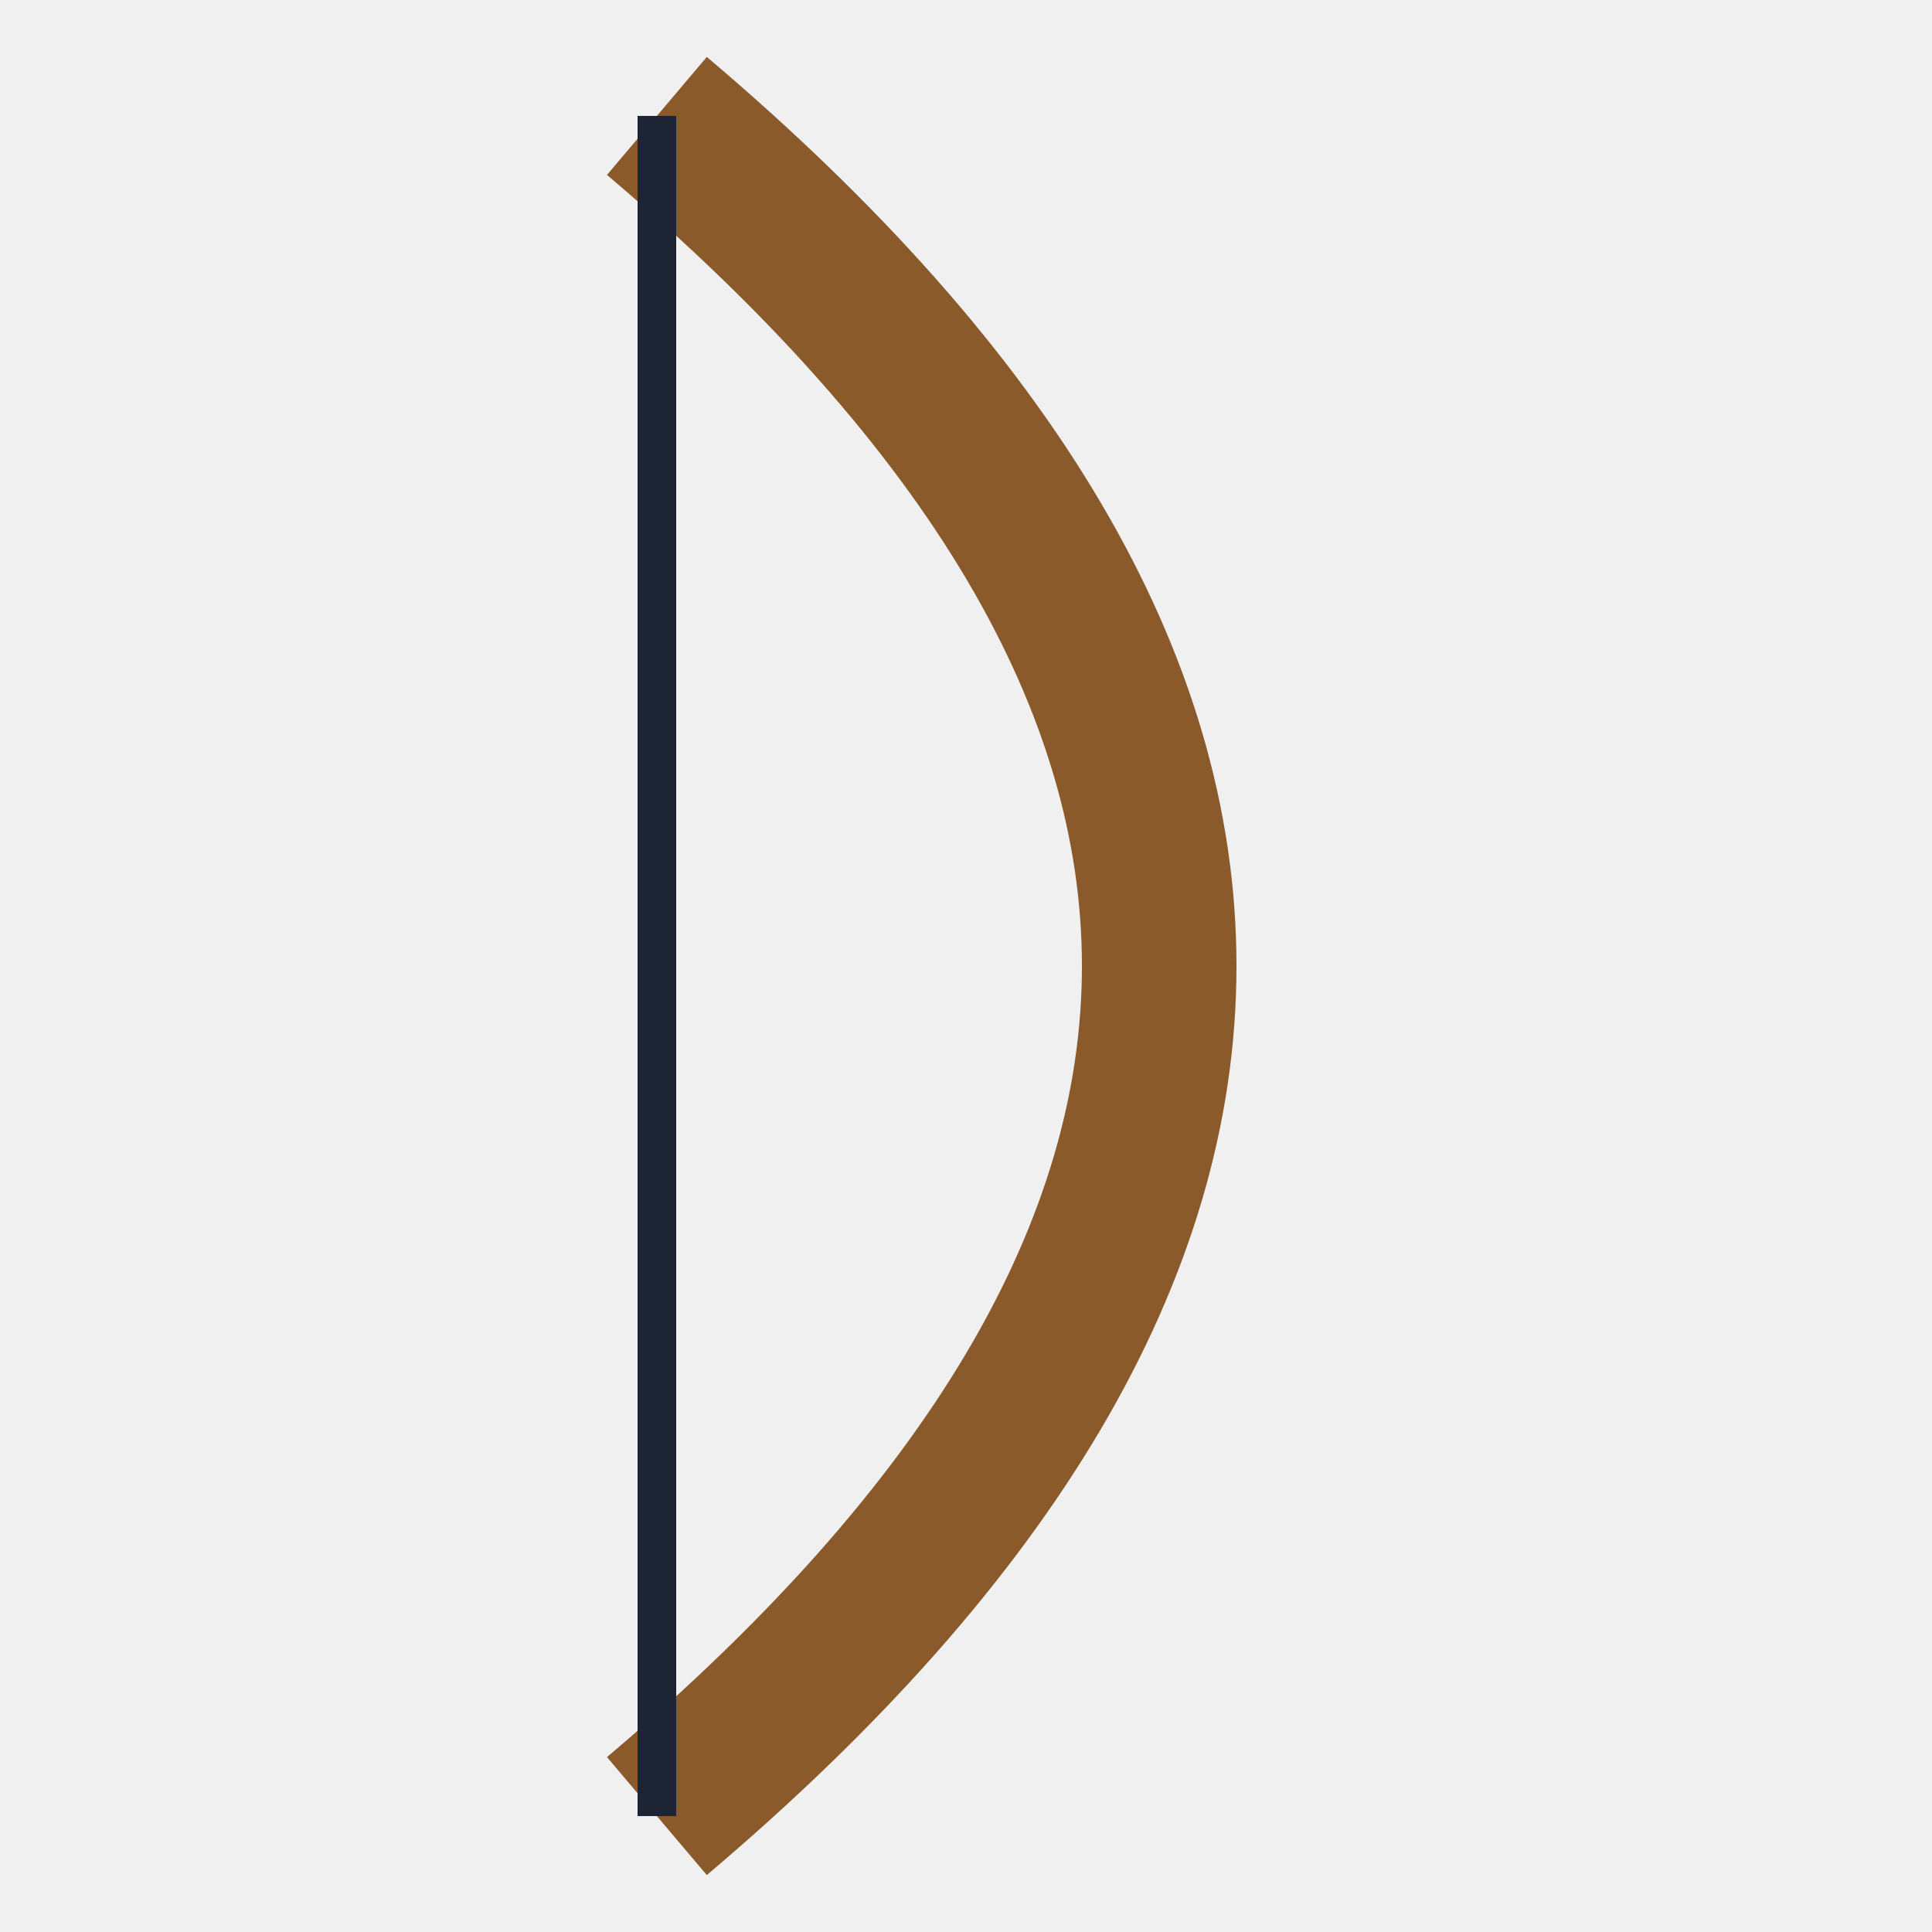
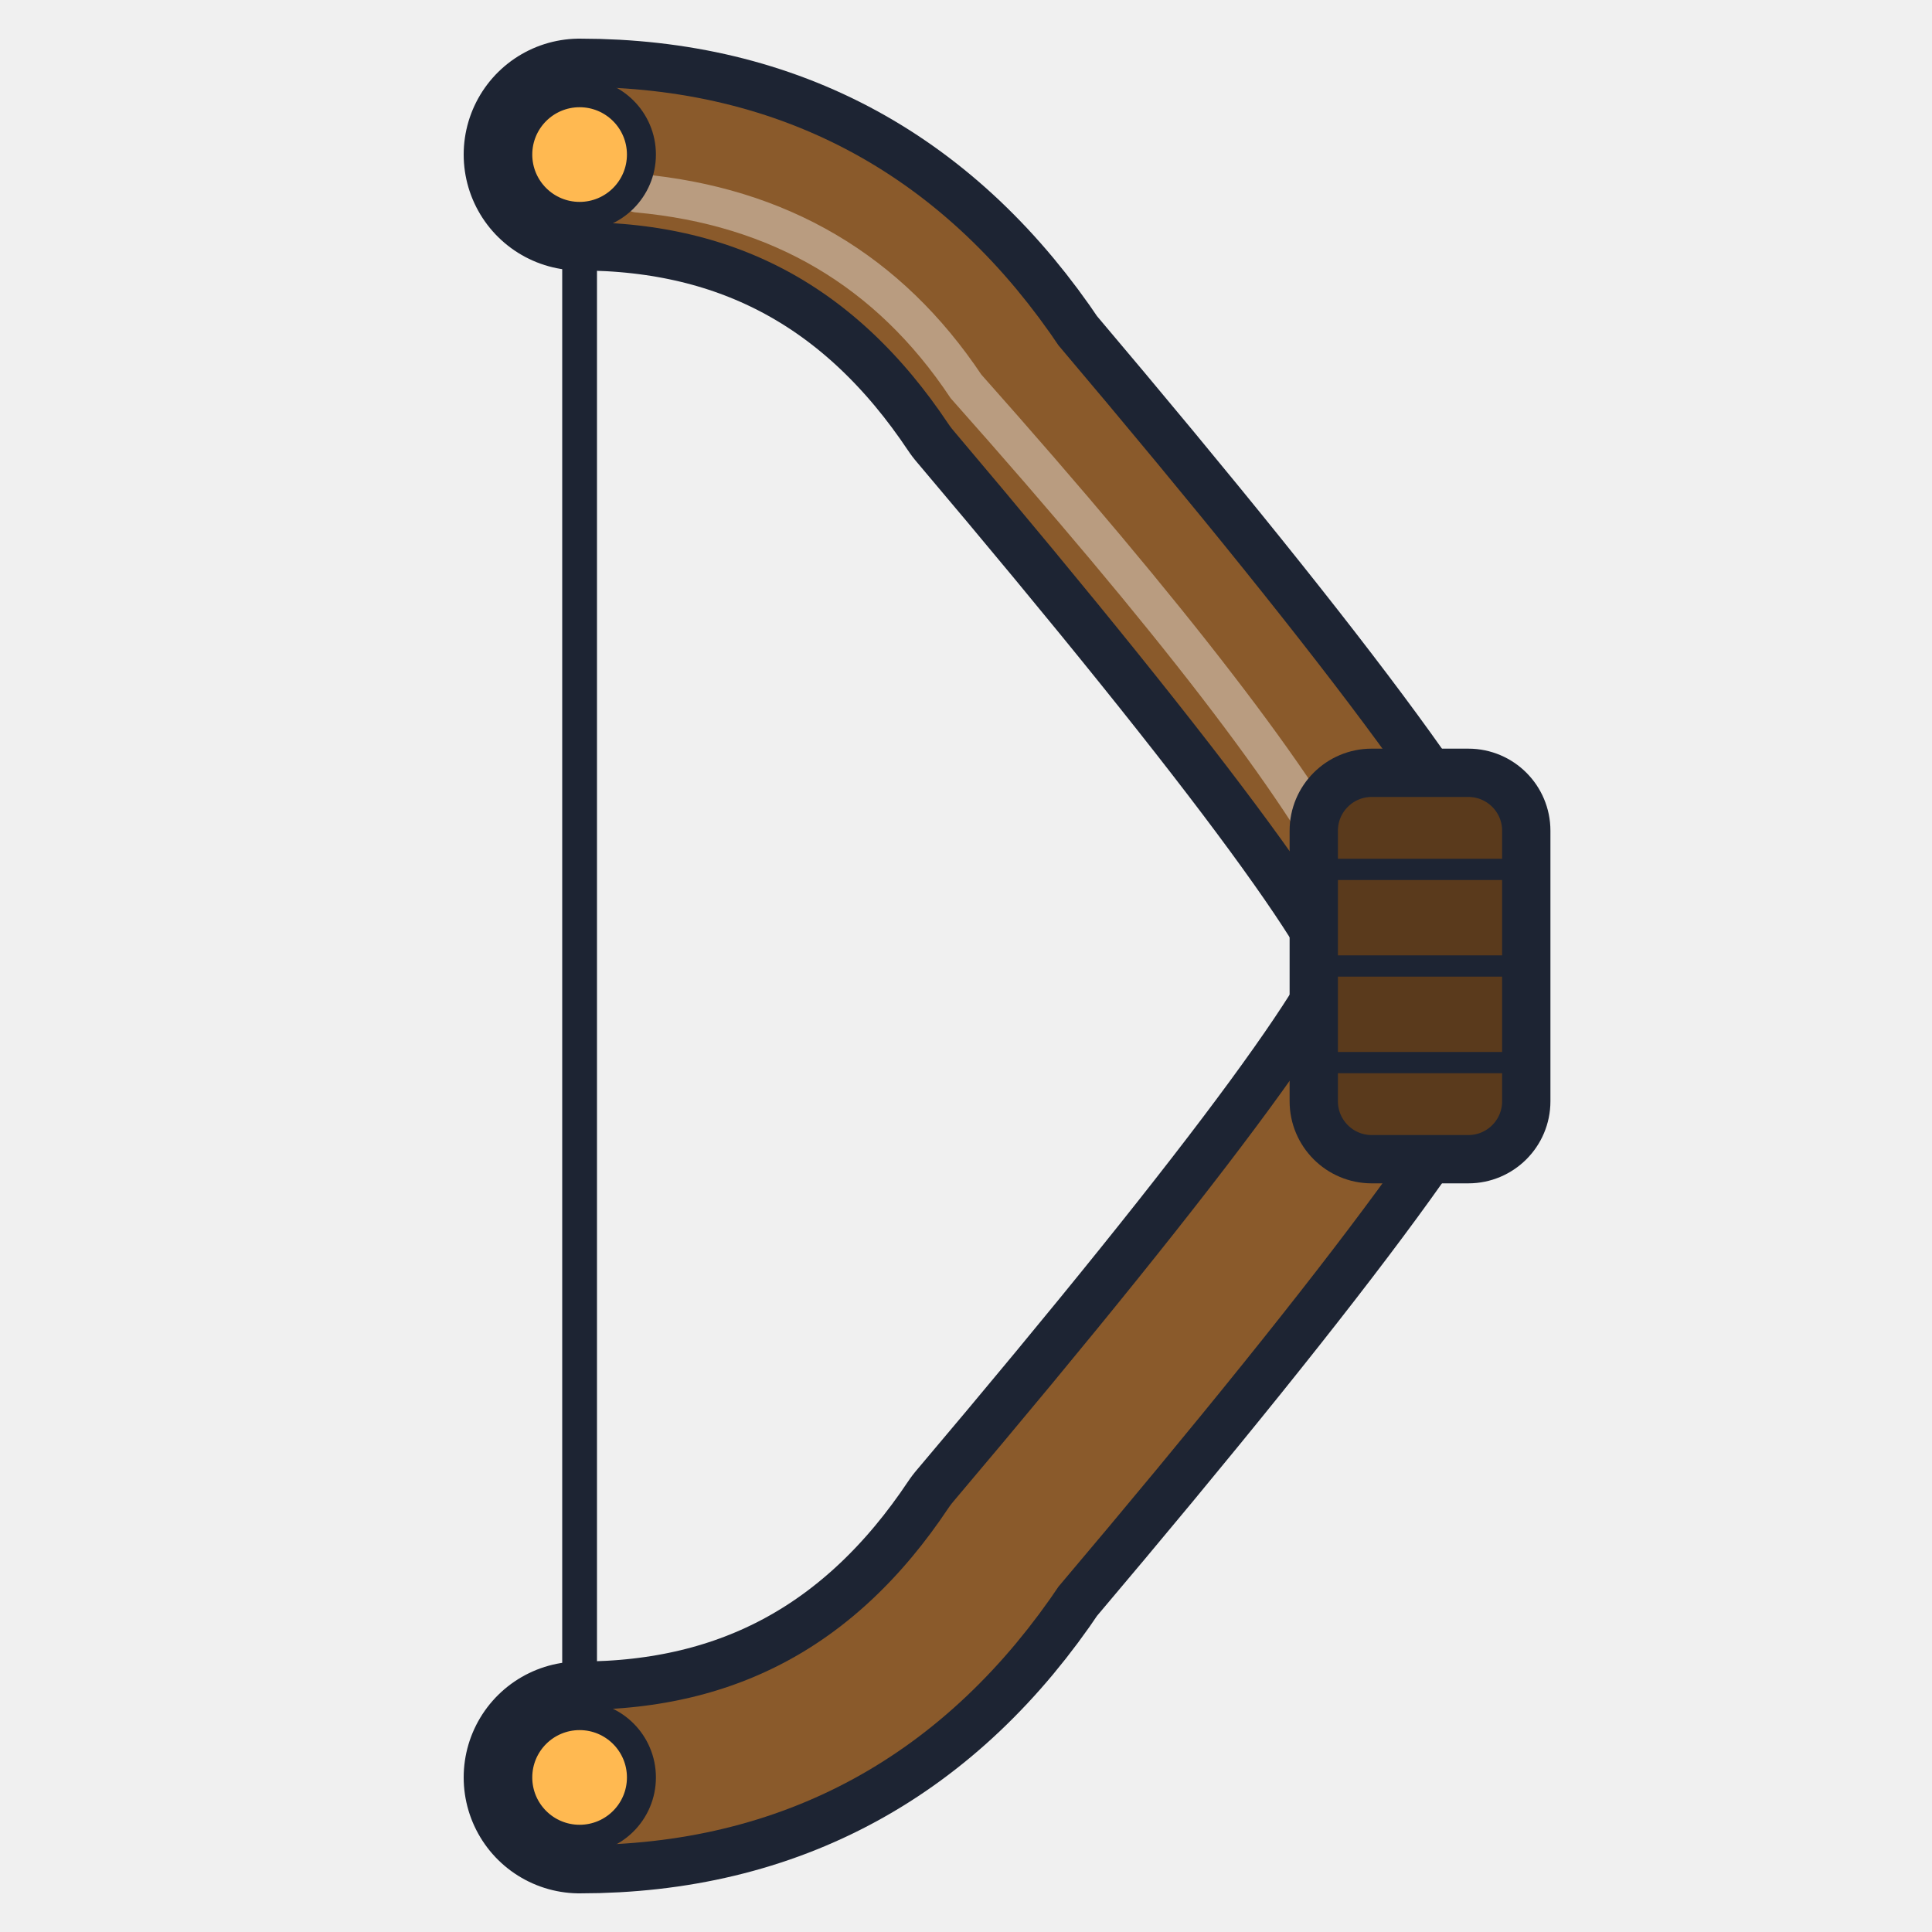
<svg xmlns="http://www.w3.org/2000/svg" viewBox="0 0 100 100" width="512" height="512">
-   <path d="M34 6 Q86 50 34 94" fill="none" stroke="#8a5a2b" stroke-width="8" />
-   <line x1="34" y1="6" x2="34" y2="94" stroke="#1d2433" stroke-width="2" />
+   <g fill="none" stroke="#1d2433" stroke-width="12" stroke-linecap="round" stroke-linejoin="round">
+     <path d="M30 8 Q44 8 52 20 Q74 46 74 50 Q74 54 52 80 Q44 92 30 92" />
+   </g>
+   <g fill="none" stroke="#8a5a2b" stroke-width="7" stroke-linecap="round" stroke-linejoin="round">
+     <path d="M30 8 Q44 8 52 20 Q74 46 74 50 Q74 54 52 80 Q44 92 30 92" />
+   </g>
+   <path d="M33 10 Q44 11 50 20 Q66 38 70 46" fill="none" stroke="#fff" stroke-opacity=".4" stroke-width="2" stroke-linecap="round" />
+   <line x1="30" y1="8" x2="30" y2="92" stroke="#1d2433" stroke-width="1.8" />
+   <rect x="68" y="40" width="11" height="20" rx="3" fill="#5a3a1c" stroke="#1d2433" stroke-width="2.5" stroke-linejoin="round" />
+   <path d="M68 45 H79 M68 50 H79 M68 55 H79" stroke="#1d2433" stroke-width="1.1" />
+   <circle cx="30" cy="8" r="3.2" fill="#ffb951" stroke="#1d2433" stroke-width="1.5" stroke-linejoin="round" />
+   <circle cx="30" cy="92" r="3.2" fill="#ffb951" stroke="#1d2433" stroke-width="1.5" stroke-linejoin="round" />
</svg>
